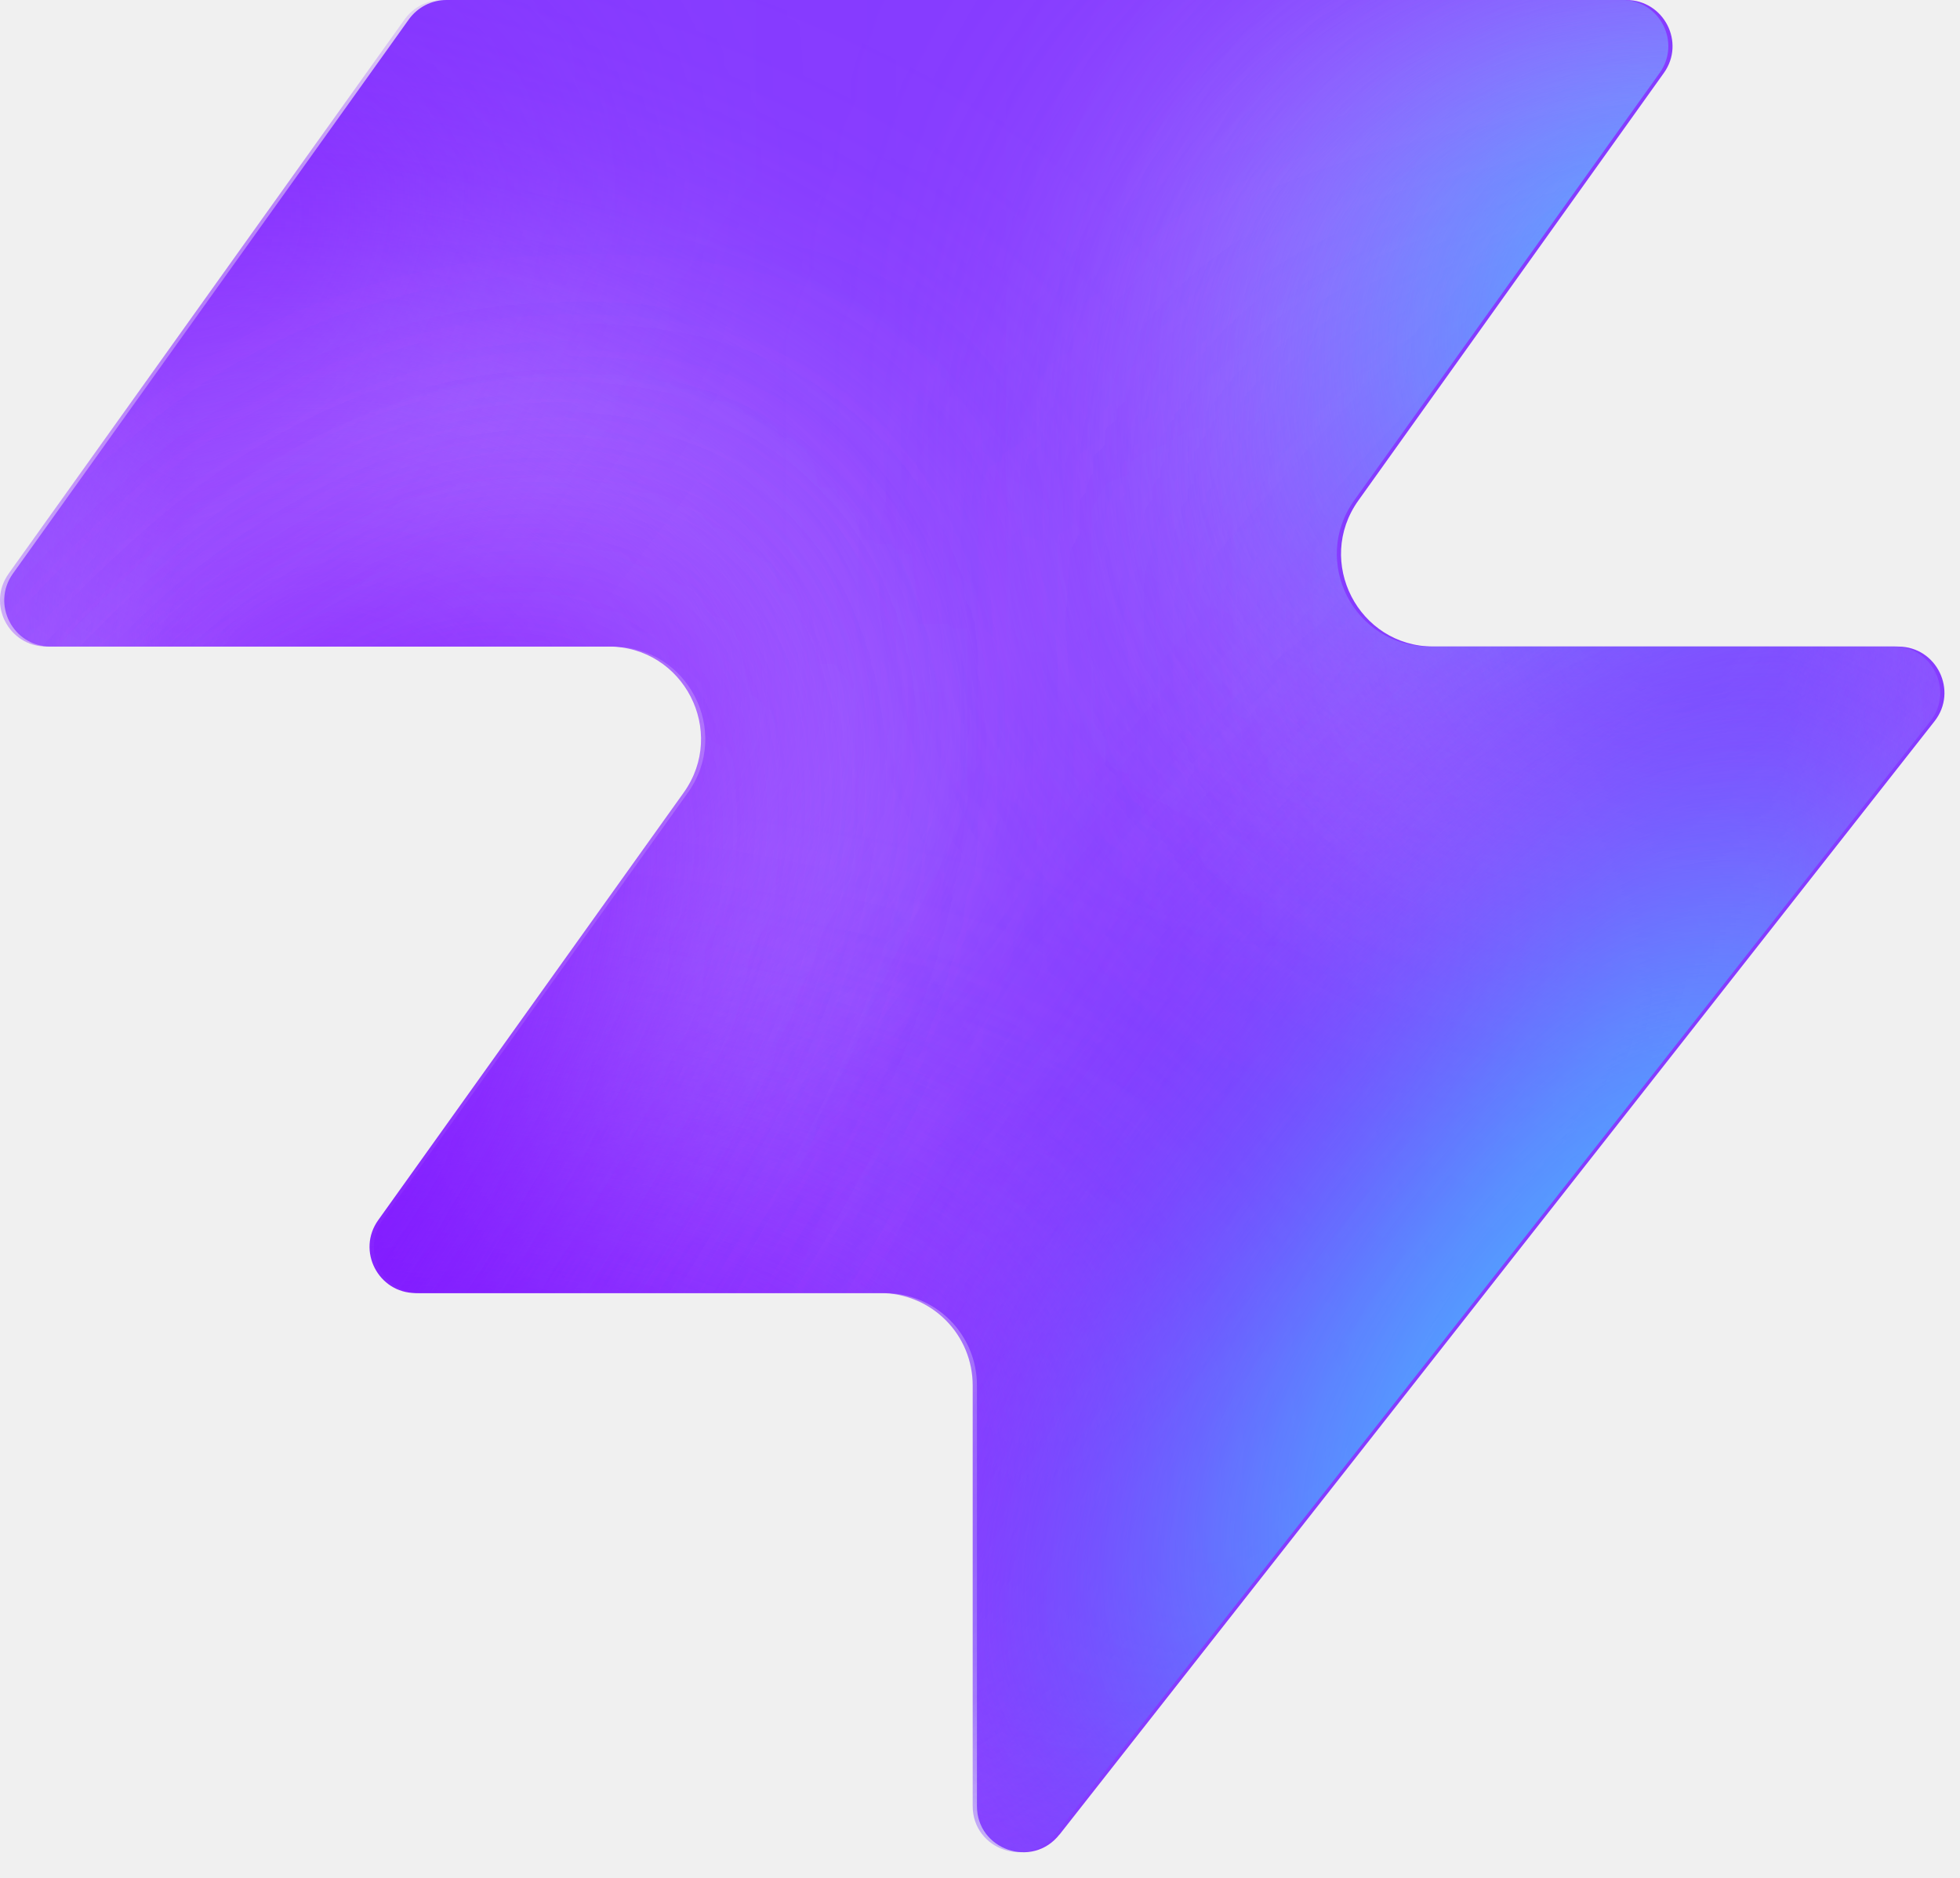
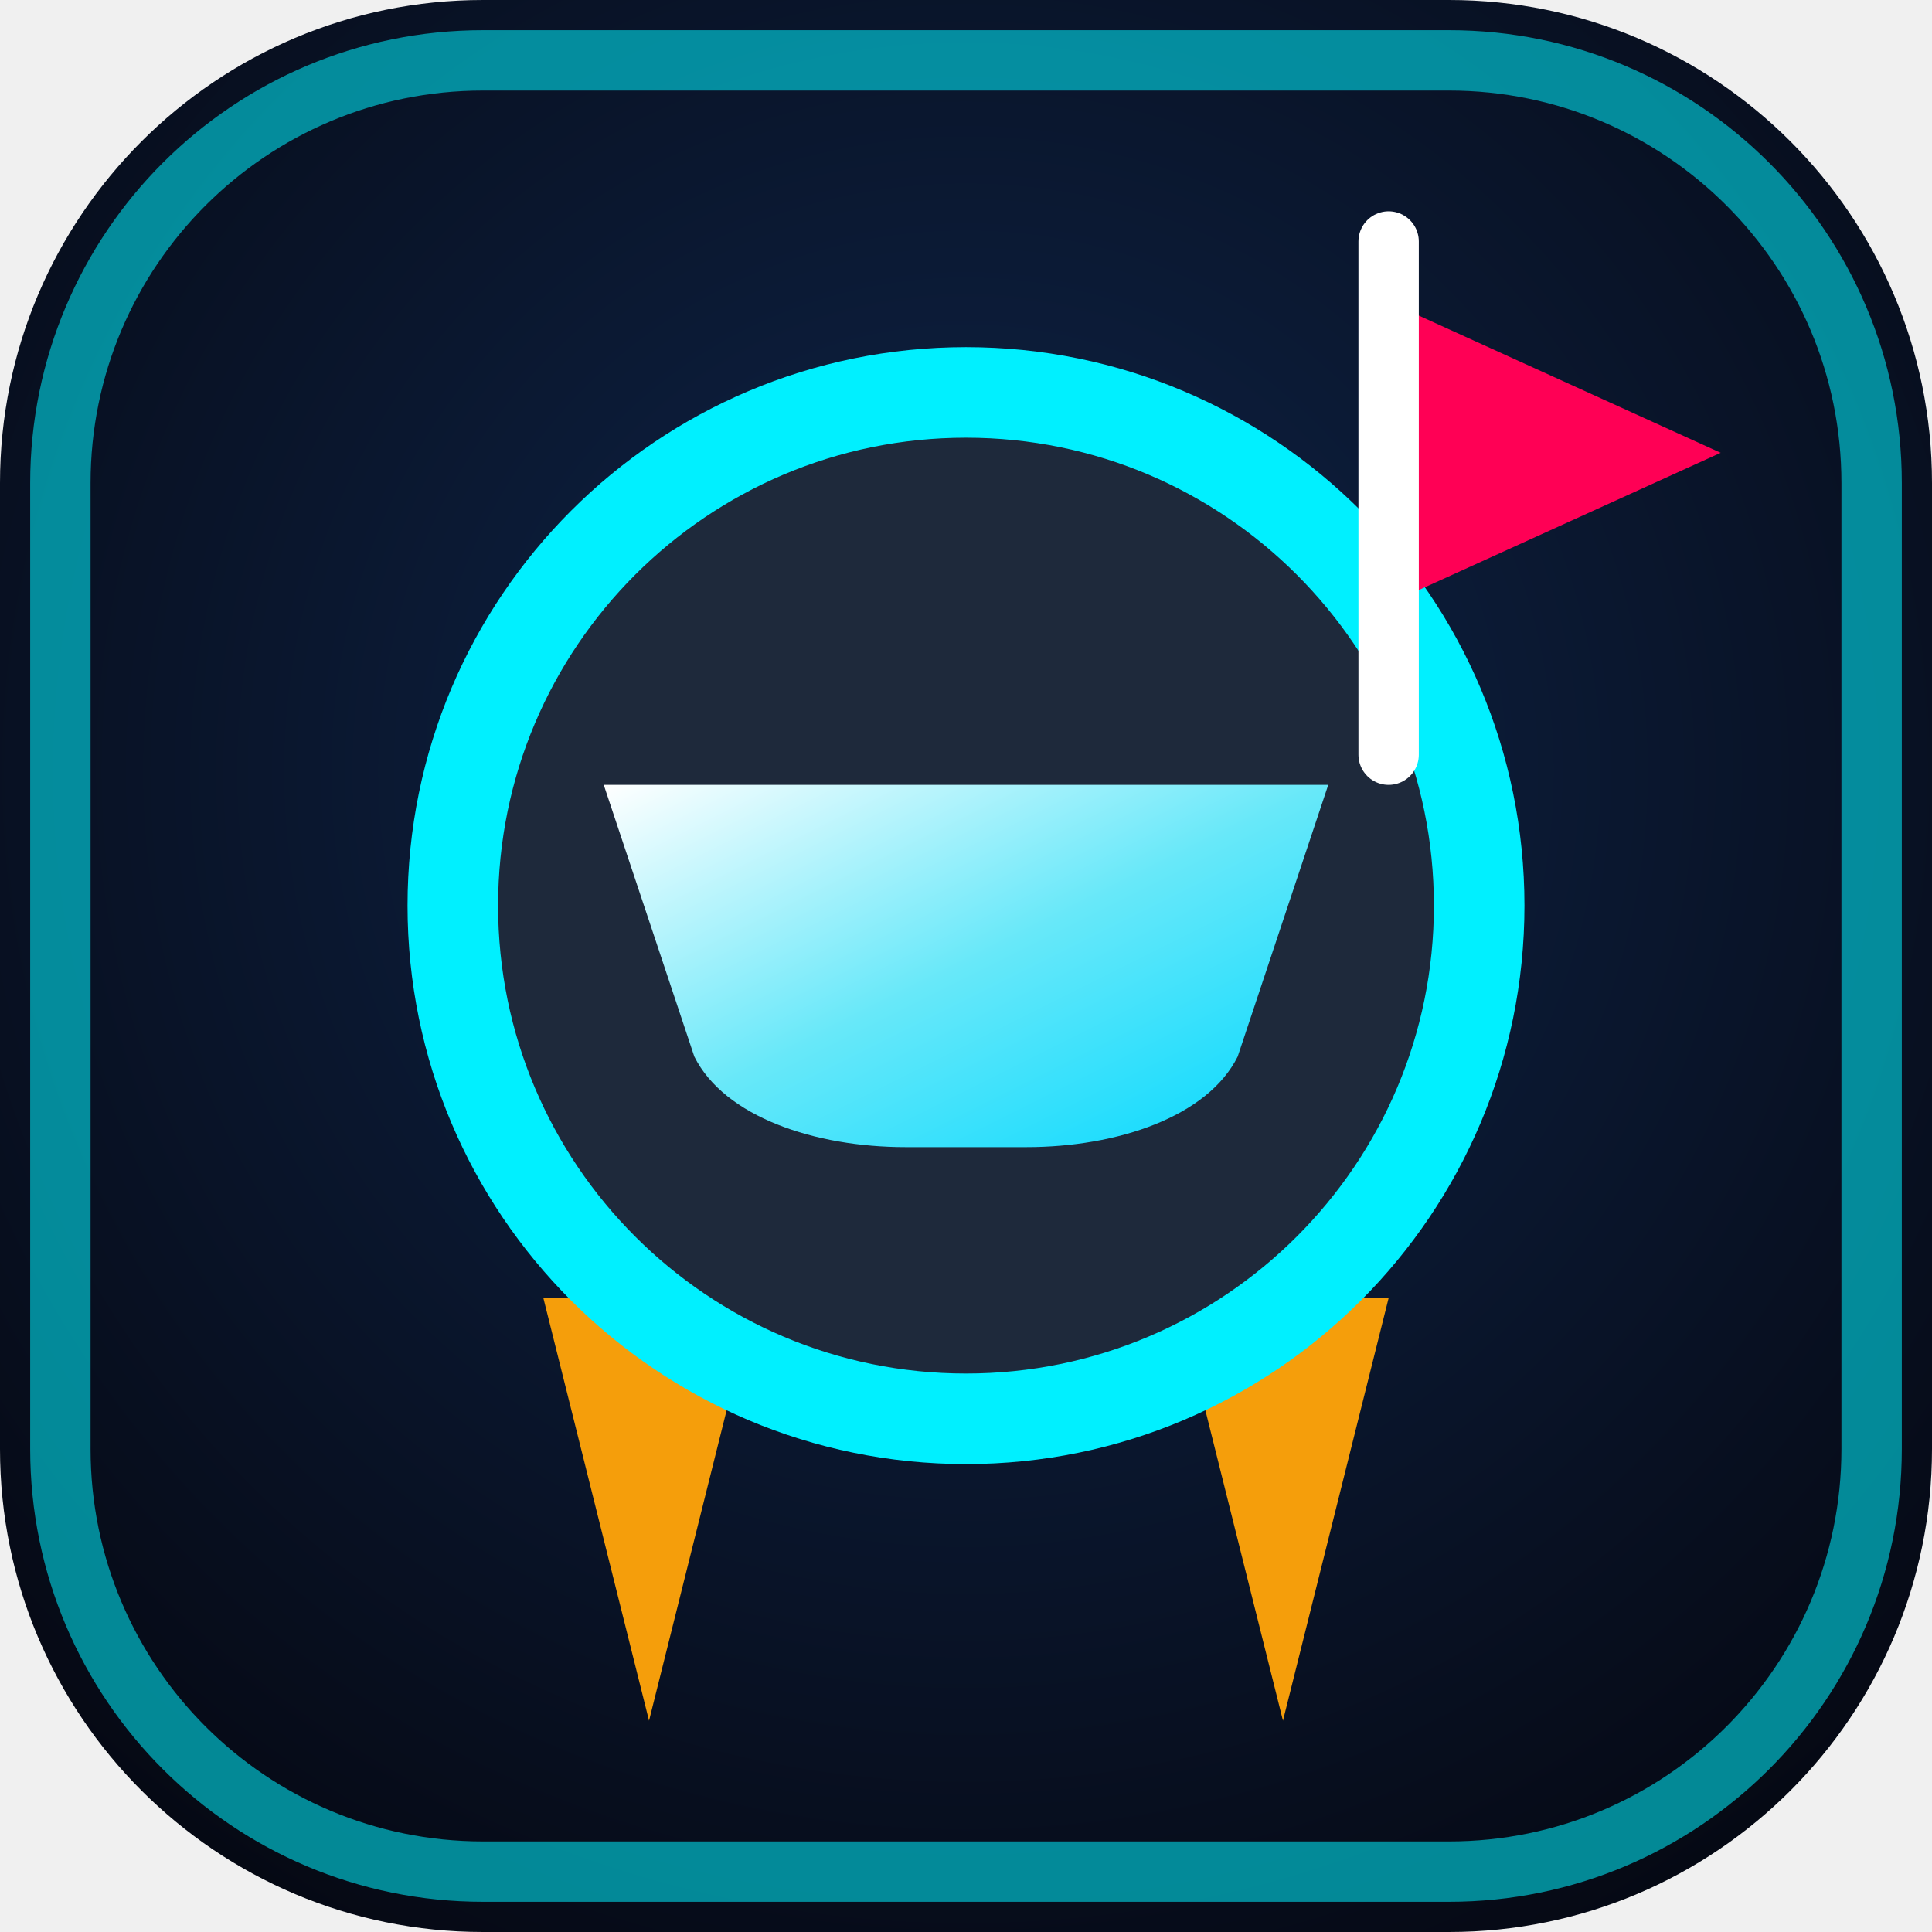
- <svg xmlns="http://www.w3.org/2000/svg" width="48" height="46" fill="none" viewBox="0 0 48 46">
-   <path fill="#863bff" d="M25.946 44.938c-.664.845-2.021.375-2.021-.698V33.937a2.26 2.26 0 0 0-2.262-2.262H10.287c-.92 0-1.456-1.04-.92-1.788l7.48-10.471c1.07-1.497 0-3.578-1.842-3.578H1.237c-.92 0-1.456-1.04-.92-1.788L10.013.474c.214-.297.556-.474.92-.474h28.894c.92 0 1.456 1.04.92 1.788l-7.48 10.471c-1.07 1.498 0 3.579 1.842 3.579h11.377c.943 0 1.473 1.088.89 1.83L25.947 44.94z" style="fill:#863bff;fill:color(display-p3 .525 .23 1);fill-opacity:1" />
-   <mask id="a" width="48" height="46" x="0" y="0" maskUnits="userSpaceOnUse" style="mask-type:alpha">
-     <path fill="#000" d="M25.842 44.938c-.664.844-2.021.375-2.021-.698V33.937a2.26 2.26 0 0 0-2.262-2.262H10.183c-.92 0-1.456-1.04-.92-1.788l7.48-10.471c1.07-1.498 0-3.579-1.842-3.579H1.133c-.92 0-1.456-1.04-.92-1.787L9.91.473c.214-.297.556-.474.92-.474h28.894c.92 0 1.456 1.04.92 1.788l-7.48 10.471c-1.07 1.498 0 3.578 1.842 3.578h11.377c.943 0 1.473 1.088.89 1.832L25.843 44.94z" style="fill:#000;fill-opacity:1" />
-   </mask>
-   <g mask="url(#a)">
-     <g filter="url(#b)">
-       <ellipse cx="5.508" cy="14.704" fill="#ede6ff" rx="5.508" ry="14.704" style="fill:#ede6ff;fill:color(display-p3 .927 .903 1);fill-opacity:1" transform="matrix(.00324 1 1 -.00324 -4.47 31.516)" />
-     </g>
-     <g filter="url(#c)">
-       <ellipse cx="10.399" cy="29.851" fill="#ede6ff" rx="10.399" ry="29.851" style="fill:#ede6ff;fill:color(display-p3 .927 .903 1);fill-opacity:1" transform="matrix(.00324 1 1 -.00324 -39.328 7.883)" />
-     </g>
-     <g filter="url(#d)">
-       <ellipse cx="5.508" cy="30.487" fill="#7e14ff" rx="5.508" ry="30.487" style="fill:#7e14ff;fill:color(display-p3 .492 .077 1);fill-opacity:1" transform="rotate(89.814 -25.913 -14.639)scale(1 -1)" />
-     </g>
-     <g filter="url(#e)">
-       <ellipse cx="5.508" cy="30.599" fill="#7e14ff" rx="5.508" ry="30.599" style="fill:#7e14ff;fill:color(display-p3 .492 .077 1);fill-opacity:1" transform="rotate(89.814 -32.644 -3.334)scale(1 -1)" />
-     </g>
-     <g filter="url(#f)">
-       <ellipse cx="5.508" cy="30.599" fill="#7e14ff" rx="5.508" ry="30.599" style="fill:#7e14ff;fill:color(display-p3 .492 .077 1);fill-opacity:1" transform="matrix(.00324 1 1 -.00324 -34.34 30.47)" />
-     </g>
-     <g filter="url(#g)">
-       <ellipse cx="14.072" cy="22.078" fill="#ede6ff" rx="14.072" ry="22.078" style="fill:#ede6ff;fill:color(display-p3 .927 .903 1);fill-opacity:1" transform="rotate(93.35 24.506 48.493)scale(-1 1)" />
-     </g>
-     <g filter="url(#h)">
-       <ellipse cx="3.47" cy="21.501" fill="#7e14ff" rx="3.47" ry="21.501" style="fill:#7e14ff;fill:color(display-p3 .492 .077 1);fill-opacity:1" transform="rotate(89.009 28.708 47.59)scale(-1 1)" />
-     </g>
-     <g filter="url(#i)">
-       <ellipse cx="3.47" cy="21.501" fill="#7e14ff" rx="3.47" ry="21.501" style="fill:#7e14ff;fill:color(display-p3 .492 .077 1);fill-opacity:1" transform="rotate(89.009 28.708 47.59)scale(-1 1)" />
-     </g>
-     <g filter="url(#j)">
-       <ellipse cx=".387" cy="8.972" fill="#7e14ff" rx="4.407" ry="29.108" style="fill:#7e14ff;fill:color(display-p3 .492 .077 1);fill-opacity:1" transform="rotate(39.51 .387 8.972)" />
-     </g>
-     <g filter="url(#k)">
-       <ellipse cx="47.523" cy="-6.092" fill="#7e14ff" rx="4.407" ry="29.108" style="fill:#7e14ff;fill:color(display-p3 .492 .077 1);fill-opacity:1" transform="rotate(37.892 47.523 -6.092)" />
-     </g>
-     <g filter="url(#l)">
-       <ellipse cx="41.412" cy="6.333" fill="#47bfff" rx="5.971" ry="9.665" style="fill:#47bfff;fill:color(display-p3 .28 .748 1);fill-opacity:1" transform="rotate(37.892 41.412 6.333)" />
-     </g>
-     <g filter="url(#m)">
-       <ellipse cx="-1.879" cy="38.332" fill="#7e14ff" rx="4.407" ry="29.108" style="fill:#7e14ff;fill:color(display-p3 .492 .077 1);fill-opacity:1" transform="rotate(37.892 -1.88 38.332)" />
-     </g>
-     <g filter="url(#n)">
-       <ellipse cx="-1.879" cy="38.332" fill="#7e14ff" rx="4.407" ry="29.108" style="fill:#7e14ff;fill:color(display-p3 .492 .077 1);fill-opacity:1" transform="rotate(37.892 -1.88 38.332)" />
-     </g>
-     <g filter="url(#o)">
-       <ellipse cx="35.651" cy="29.907" fill="#7e14ff" rx="4.407" ry="29.108" style="fill:#7e14ff;fill:color(display-p3 .492 .077 1);fill-opacity:1" transform="rotate(37.892 35.651 29.907)" />
-     </g>
-     <g filter="url(#p)">
-       <ellipse cx="38.418" cy="32.4" fill="#47bfff" rx="5.971" ry="15.297" style="fill:#47bfff;fill:color(display-p3 .28 .748 1);fill-opacity:1" transform="rotate(37.892 38.418 32.4)" />
-     </g>
-   </g>
+ <svg xmlns="http://www.w3.org/2000/svg" viewBox="0 0 64 64" width="64" height="64">
  <defs>
-     <filter id="b" width="60.045" height="41.654" x="-19.77" y="16.149" color-interpolation-filters="sRGB" filterUnits="userSpaceOnUse">
-       <feFlood flood-opacity="0" result="BackgroundImageFix" />
-       <feBlend in="SourceGraphic" in2="BackgroundImageFix" result="shape" />
-       <feGaussianBlur result="effect1_foregroundBlur_2002_17158" stdDeviation="7.659" />
-     </filter>
-     <filter id="c" width="90.34" height="51.437" x="-54.613" y="-7.533" color-interpolation-filters="sRGB" filterUnits="userSpaceOnUse">
-       <feFlood flood-opacity="0" result="BackgroundImageFix" />
-       <feBlend in="SourceGraphic" in2="BackgroundImageFix" result="shape" />
-       <feGaussianBlur result="effect1_foregroundBlur_2002_17158" stdDeviation="7.659" />
-     </filter>
-     <filter id="d" width="79.355" height="29.4" x="-49.64" y="2.03" color-interpolation-filters="sRGB" filterUnits="userSpaceOnUse">
-       <feFlood flood-opacity="0" result="BackgroundImageFix" />
-       <feBlend in="SourceGraphic" in2="BackgroundImageFix" result="shape" />
-       <feGaussianBlur result="effect1_foregroundBlur_2002_17158" stdDeviation="4.596" />
-     </filter>
-     <filter id="e" width="79.579" height="29.4" x="-45.045" y="20.029" color-interpolation-filters="sRGB" filterUnits="userSpaceOnUse">
-       <feFlood flood-opacity="0" result="BackgroundImageFix" />
-       <feBlend in="SourceGraphic" in2="BackgroundImageFix" result="shape" />
-       <feGaussianBlur result="effect1_foregroundBlur_2002_17158" stdDeviation="4.596" />
-     </filter>
-     <filter id="f" width="79.579" height="29.4" x="-43.513" y="21.178" color-interpolation-filters="sRGB" filterUnits="userSpaceOnUse">
-       <feFlood flood-opacity="0" result="BackgroundImageFix" />
-       <feBlend in="SourceGraphic" in2="BackgroundImageFix" result="shape" />
-       <feGaussianBlur result="effect1_foregroundBlur_2002_17158" stdDeviation="4.596" />
-     </filter>
-     <filter id="g" width="74.749" height="58.852" x="15.756" y="-17.901" color-interpolation-filters="sRGB" filterUnits="userSpaceOnUse">
-       <feFlood flood-opacity="0" result="BackgroundImageFix" />
-       <feBlend in="SourceGraphic" in2="BackgroundImageFix" result="shape" />
-       <feGaussianBlur result="effect1_foregroundBlur_2002_17158" stdDeviation="7.659" />
-     </filter>
-     <filter id="h" width="61.377" height="25.362" x="23.548" y="2.284" color-interpolation-filters="sRGB" filterUnits="userSpaceOnUse">
-       <feFlood flood-opacity="0" result="BackgroundImageFix" />
-       <feBlend in="SourceGraphic" in2="BackgroundImageFix" result="shape" />
-       <feGaussianBlur result="effect1_foregroundBlur_2002_17158" stdDeviation="4.596" />
-     </filter>
-     <filter id="i" width="61.377" height="25.362" x="23.548" y="2.284" color-interpolation-filters="sRGB" filterUnits="userSpaceOnUse">
-       <feFlood flood-opacity="0" result="BackgroundImageFix" />
-       <feBlend in="SourceGraphic" in2="BackgroundImageFix" result="shape" />
-       <feGaussianBlur result="effect1_foregroundBlur_2002_17158" stdDeviation="4.596" />
-     </filter>
-     <filter id="j" width="56.045" height="63.649" x="-27.636" y="-22.853" color-interpolation-filters="sRGB" filterUnits="userSpaceOnUse">
-       <feFlood flood-opacity="0" result="BackgroundImageFix" />
-       <feBlend in="SourceGraphic" in2="BackgroundImageFix" result="shape" />
-       <feGaussianBlur result="effect1_foregroundBlur_2002_17158" stdDeviation="4.596" />
-     </filter>
-     <filter id="k" width="54.814" height="64.646" x="20.116" y="-38.415" color-interpolation-filters="sRGB" filterUnits="userSpaceOnUse">
-       <feFlood flood-opacity="0" result="BackgroundImageFix" />
-       <feBlend in="SourceGraphic" in2="BackgroundImageFix" result="shape" />
-       <feGaussianBlur result="effect1_foregroundBlur_2002_17158" stdDeviation="4.596" />
-     </filter>
-     <filter id="l" width="33.541" height="35.313" x="24.641" y="-11.323" color-interpolation-filters="sRGB" filterUnits="userSpaceOnUse">
-       <feFlood flood-opacity="0" result="BackgroundImageFix" />
-       <feBlend in="SourceGraphic" in2="BackgroundImageFix" result="shape" />
-       <feGaussianBlur result="effect1_foregroundBlur_2002_17158" stdDeviation="4.596" />
-     </filter>
-     <filter id="m" width="54.814" height="64.646" x="-29.286" y="6.009" color-interpolation-filters="sRGB" filterUnits="userSpaceOnUse">
-       <feFlood flood-opacity="0" result="BackgroundImageFix" />
-       <feBlend in="SourceGraphic" in2="BackgroundImageFix" result="shape" />
-       <feGaussianBlur result="effect1_foregroundBlur_2002_17158" stdDeviation="4.596" />
-     </filter>
-     <filter id="n" width="54.814" height="64.646" x="-29.286" y="6.009" color-interpolation-filters="sRGB" filterUnits="userSpaceOnUse">
-       <feFlood flood-opacity="0" result="BackgroundImageFix" />
-       <feBlend in="SourceGraphic" in2="BackgroundImageFix" result="shape" />
-       <feGaussianBlur result="effect1_foregroundBlur_2002_17158" stdDeviation="4.596" />
-     </filter>
-     <filter id="o" width="54.814" height="64.646" x="8.244" y="-2.416" color-interpolation-filters="sRGB" filterUnits="userSpaceOnUse">
-       <feFlood flood-opacity="0" result="BackgroundImageFix" />
-       <feBlend in="SourceGraphic" in2="BackgroundImageFix" result="shape" />
-       <feGaussianBlur result="effect1_foregroundBlur_2002_17158" stdDeviation="4.596" />
-     </filter>
-     <filter id="p" width="39.409" height="43.623" x="18.713" y="10.588" color-interpolation-filters="sRGB" filterUnits="userSpaceOnUse">
-       <feFlood flood-opacity="0" result="BackgroundImageFix" />
-       <feBlend in="SourceGraphic" in2="BackgroundImageFix" result="shape" />
-       <feGaussianBlur result="effect1_foregroundBlur_2002_17158" stdDeviation="4.596" />
-     </filter>
+     <radialGradient id="fBg" cx="50%" cy="40%" r="70%">
+       <stop offset="0%" stop-color="#0f254a" />
+       <stop offset="100%" stop-color="#050812" />
+     </radialGradient>
+     <linearGradient id="fVisor" x1="0%" y1="0%" x2="100%" y2="100%">
+       <stop offset="0%" stop-color="#ffffff" />
+       <stop offset="50%" stop-color="#67e8f9" />
+       <stop offset="100%" stop-color="#00d8ff" />
+     </linearGradient>
  </defs>
+   <rect width="64" height="64" rx="16" fill="url(#fBg)" />
+   <rect x="2" y="2" width="60" height="60" rx="14" fill="none" stroke="#00f0ff" stroke-width="2" stroke-opacity="0.55" />
+   <polygon points="18,43 25,43 21.5,57" fill="#f59e0b" />
+   <polygon points="39,43 46,43 42.5,57" fill="#f59e0b" />
+   <circle cx="32" cy="30" r="17" fill="#1e293b" stroke="#00f0ff" stroke-width="3" />
+   <path d="M20 26 L44 26 L41 35 C40 37 37 38 34 38 L30 38 C27 38 24 37 23 35 Z" fill="url(#fVisor)" />
+   <polygon points="46,10 57,15 46,20" fill="#ff0055" />
+   <line x1="46" y1="8" x2="46" y2="25" stroke="#ffffff" stroke-width="2" stroke-linecap="round" />
</svg>
